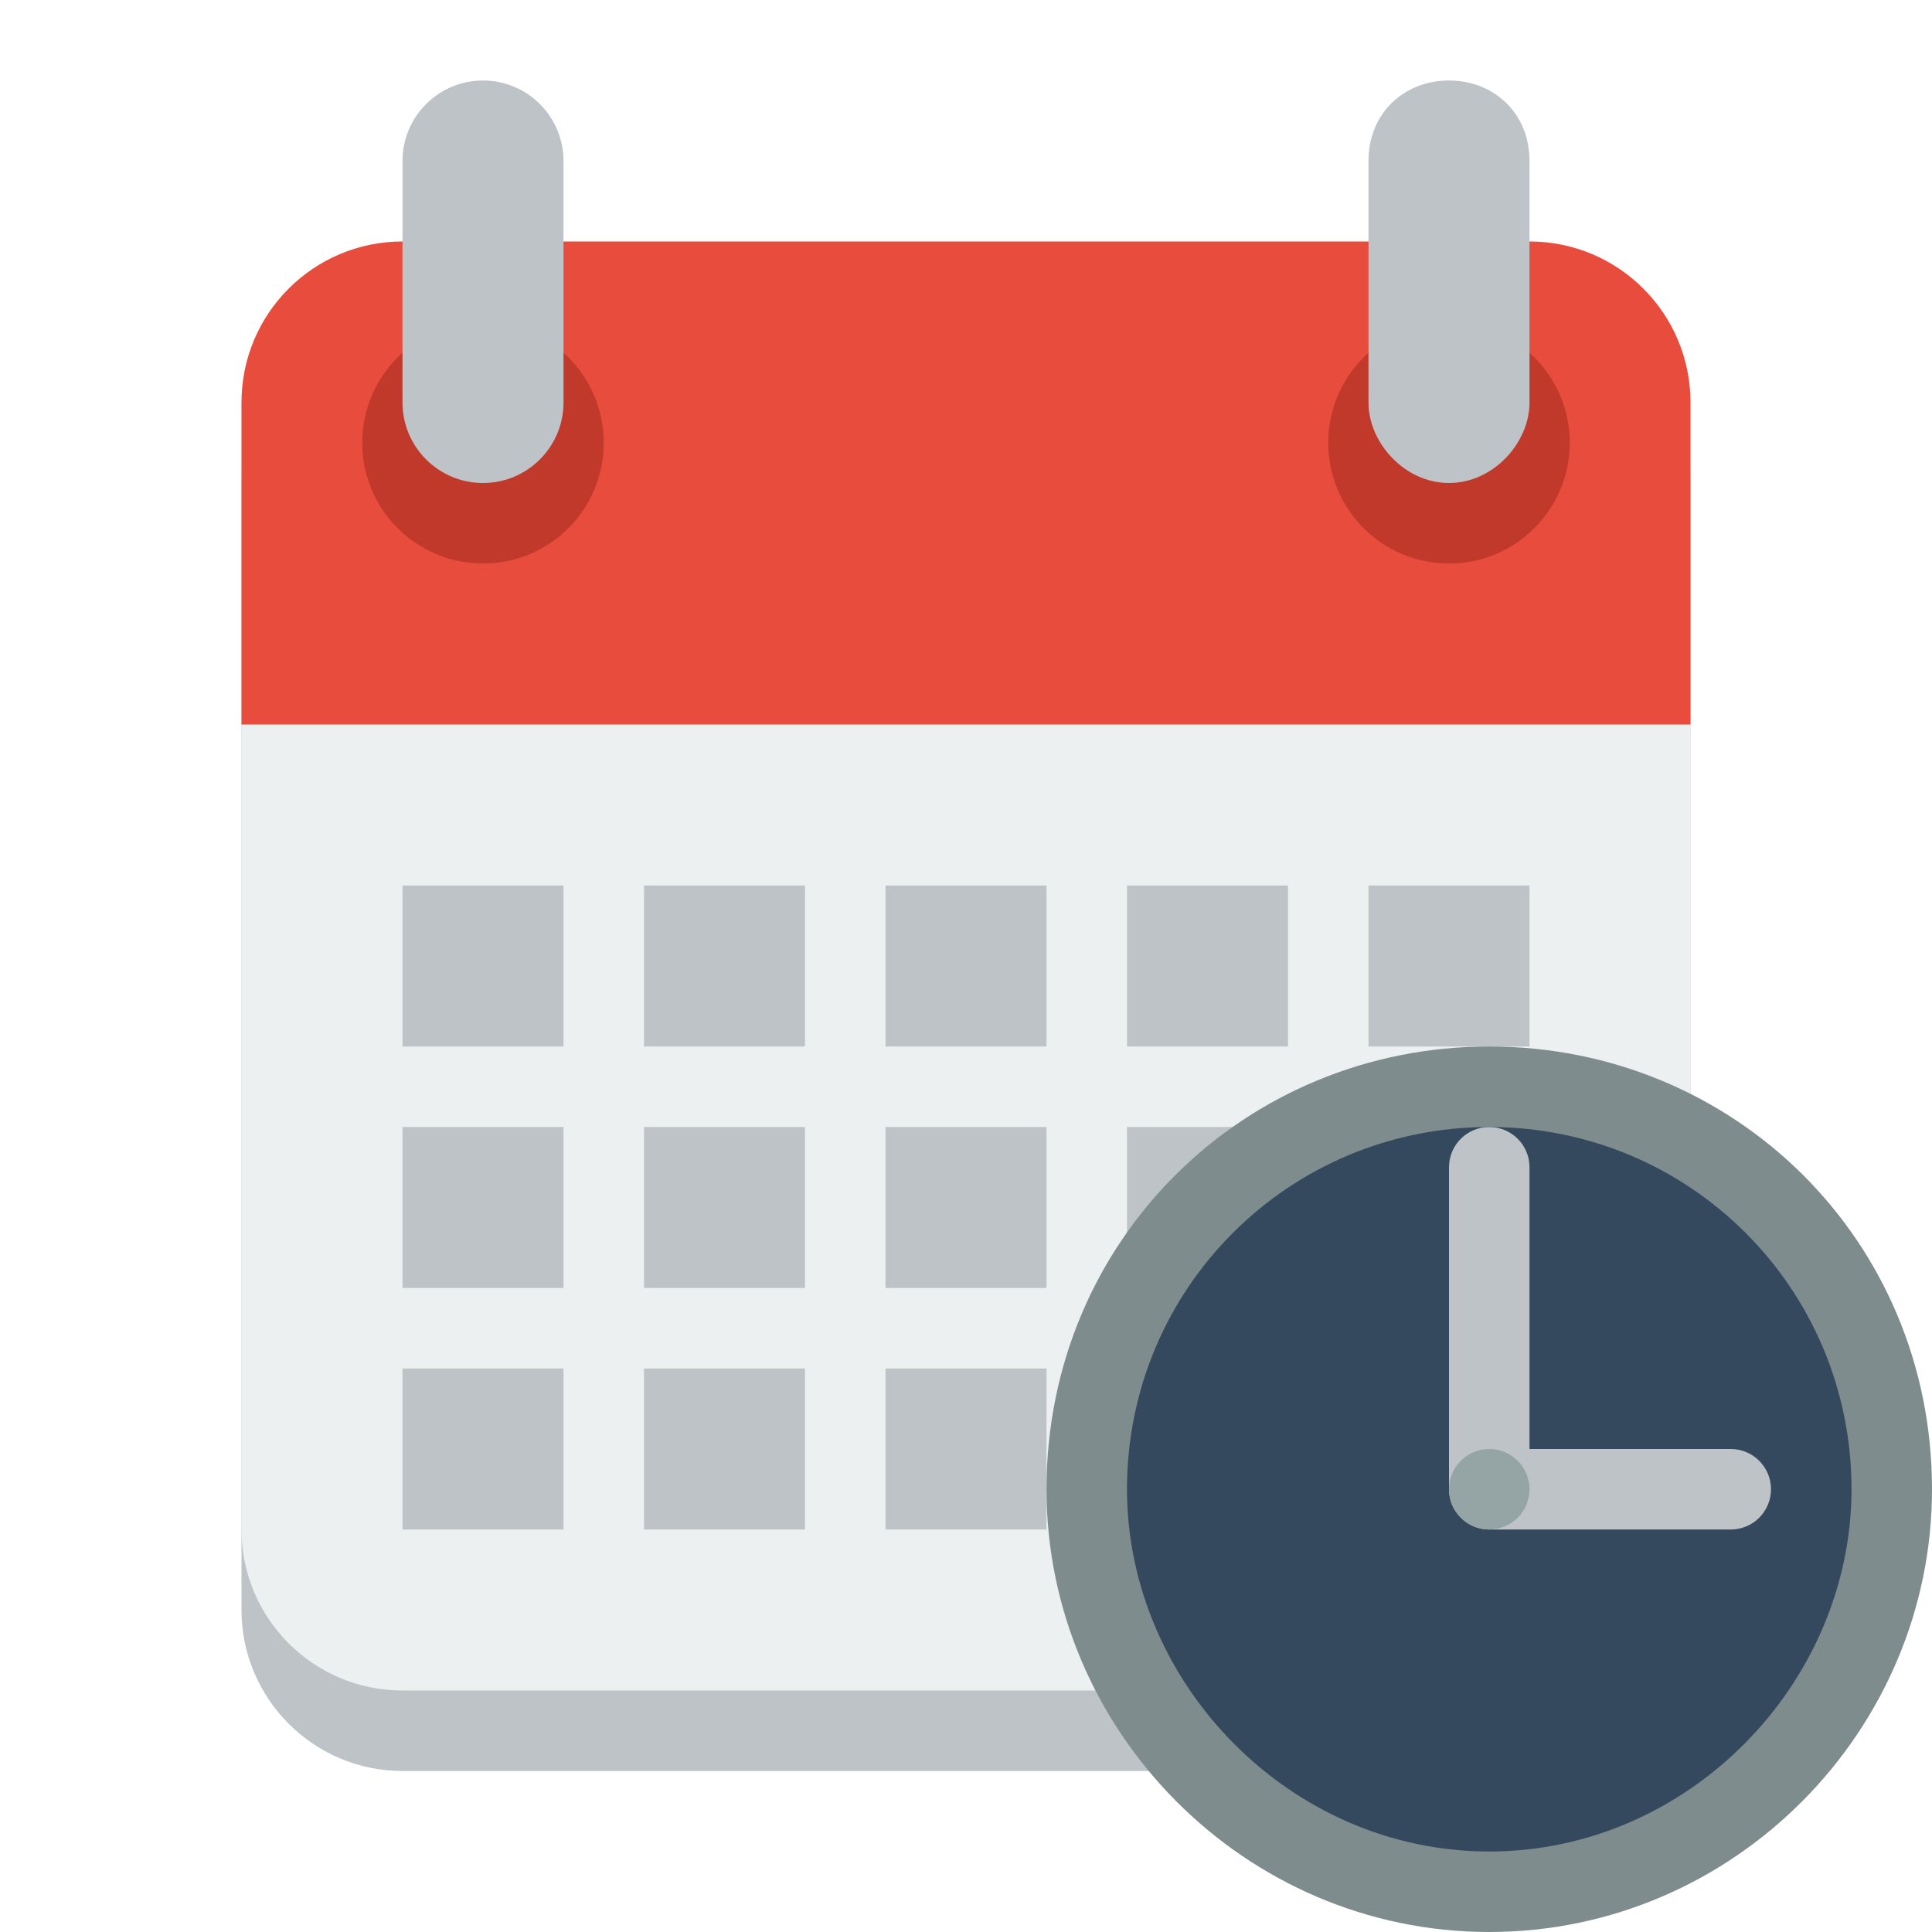
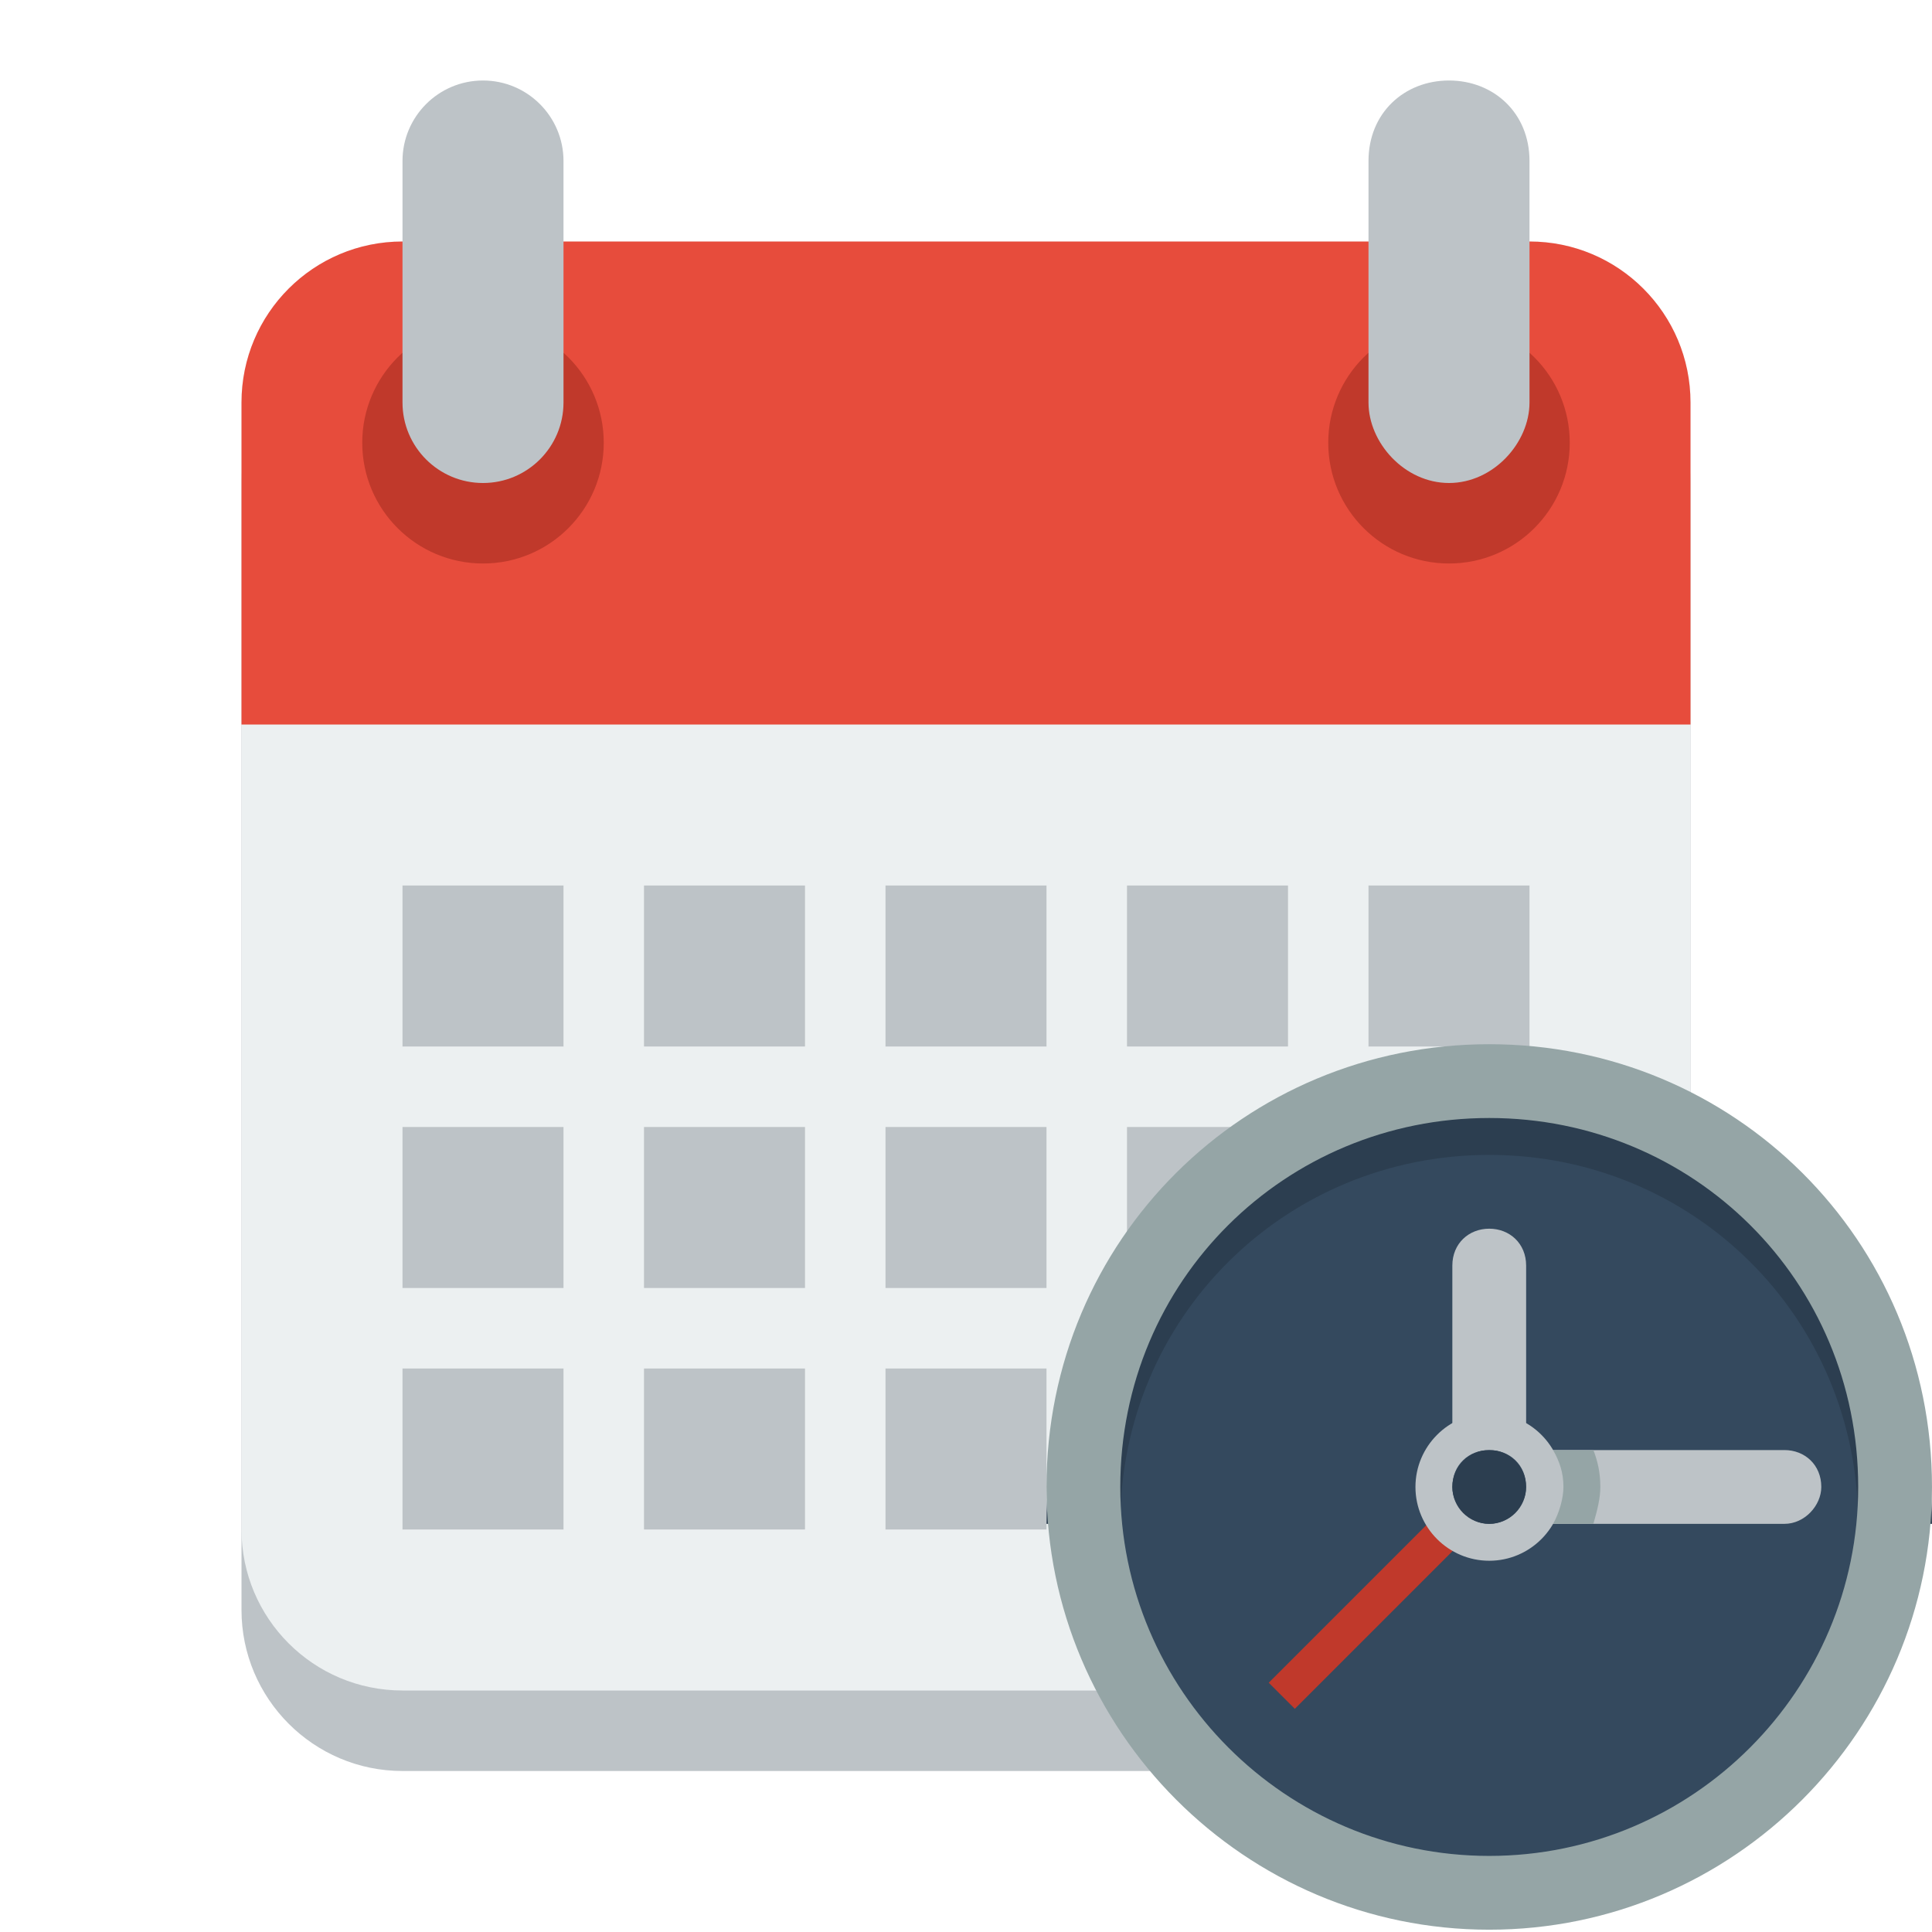
<svg xmlns="http://www.w3.org/2000/svg" height="24" width="24" version="1.1">
  <g transform="translate(0 -1028.4)">
    <path d="m5 1032.4c-1.105 0-2 0.9-2 2v14c0 1.1 0.895 2 2 2h6 2 6c1.105 0 2-0.9 2-2v-14c0-1.1-0.895-2-2-2h-6-2-6z" fill="#bdc3c7" />
    <path d="m5 3c-1.105 0-2 0.895-2 2v14c0 1.105 0.895 2 2 2h6 2 6c1.105 0 2-0.895 2-2v-14c0-1.105-0.895-2-2-2h-6-2-6z" transform="translate(0 1028.4)" fill="#ecf0f1" />
    <path d="m5 3c-1.105 0-2 0.895-2 2v3 1h18v-1-3c0-1.105-0.895-2-2-2h-6-2-6z" transform="translate(0 1028.4)" fill="#e74c3c" />
    <path d="m7 5.5a1.5 1.5 0 1 1 -3 0 1.5 1.5 0 1 1 3 0z" transform="translate(.5 1028.4)" fill="#c0392b" />
    <path d="m6 1c-0.552 0-1 0.448-1 1v3c0 0.552 0.448 1 1 1s1-0.448 1-1v-3c0-0.552-0.448-1-1-1z" transform="translate(0 1028.4)" fill="#bdc3c7" />
    <path d="m7 5.5a1.5 1.5 0 1 1 -3 0 1.5 1.5 0 1 1 3 0z" transform="translate(12.5 1028.4)" fill="#c0392b" />
    <g fill="#bdc3c7">
      <path d="m18 1029.4c-0.552 0-1 0.4-1 1v3c0 0.5 0.448 1 1 1s1-0.5 1-1v-3c0-0.6-0.448-1-1-1z" />
      <path d="m5 1039.4v2h2v-2h-2zm3 0v2h2v-2h-2zm3 0v2h2v-2h-2zm3 0v2h2v-2h-2zm3 0v2h2v-2h-2z" />
      <path d="m5 1042.4v2h2v-2h-2zm3 0v2h2v-2h-2zm3 0v2h2v-2h-2zm3 0v2h2v-2h-2zm3 0v2h2v-2h-2z" />
      <path d="m5 1045.4v2h2v-2h-2zm3 0v2h2v-2h-2zm3 0v2h2v-2h-2zm3 0v2h2v-2h-2zm3 0v2h2v-2h-2z" />
    </g>
-     <path d="m40 18a6 6 0 1 1 -12 0 6 6 0 1 1 12 0z" transform="matrix(.82491 0 0 .82491 -9.5468 1032.1)" fill="#34495e" />
-     <path d="m18.5 14c-0.276 0-0.5 0.224-0.5 0.5v0.5 3 0.5c0 0.276 0.224 0.5 0.5 0.5h0.5 2 0.5c0.276 0 0.5-0.224 0.5-0.5s-0.224-0.5-0.5-0.5h-0.5-2v-3-0.5c0-0.276-0.224-0.5-0.5-0.5z" transform="translate(0 1028.4)" fill="#bdc3c7" />
-     <path d="m18.5 1041.4c-3.038 0-5.5 2.4-5.5 5.5 0 3 2.462 5.5 5.5 5.5s5.5-2.5 5.5-5.5c0-3.1-2.462-5.5-5.5-5.5zm0 1c2.485 0 4.5 2 4.5 4.5 0 2.4-2.015 4.5-4.5 4.5s-4.5-2.1-4.5-4.5c0-2.5 2.015-4.5 4.5-4.5z" fill="#7f8c8d" />
-     <path d="m27 17.5c0 0.276-0.224 0.5-0.5 0.5s-0.5-0.224-0.5-0.5 0.224-0.5 0.5-0.5 0.5 0.224 0.5 0.5z" transform="translate(-8 1029.4)" fill="#95a5a6" />
+     <g transform="matrix(.45833 0 0 .45833 5.2083 565.9)">
+       <path d="m24 12c0 6.627-5.373 12-12 12-6.627 0-12-5.373-12-12 0-6.627 5.373-12 12-12 6.627 0 12 5.373 12 12z" transform="matrix(.91667 0 0 .91667 18 1038.4)" fill="#34495e" />
+       <path d="m29 1038.4c-6.627 0-12 5.3-12 12h2c0-5.6 4.477-10 10-10s10 4.4 10 10h2c0-6.7-5.373-12-12-12z" fill="#2c3e50" />
+       <path d="m30 1048.4v2h1 6c0.552 0 1-0.5 1-1 0-0.6-0.448-1-1-1h-6-1z" fill="#bdc3c7" />
+       <path d="m29 1042.4c-0.552 0-1 0.4-1 1v4 1h2v-1-4c0-0.6-0.448-1-1-1z" fill="#bdc3c7" />
+       <rect transform="rotate(-45)" height="1" width="7" y="762.07" x="-729.51" fill="#c0392b" />
+       <path d="m29 1047.4c-1.105 0-2 0.9-2 2s0.895 2 2 2 2-0.9 2-2-0.895-2-2-2zm0 1c0.552 0 1 0.4 1 1 0 0.5-0.448 1-1 1s-1-0.5-1-1c0-0.6 0.448-1 1-1z" fill="#bdc3c7" />
+       <path d="m29 1037.4c-6.627 0-12 5.3-12 12 0 6.6 5.373 12 12 12s12-5.4 12-12c0-6.7-5.373-12-12-12zm0 2c5.523 0 10 4.4 10 10 0 5.5-4.477 10-10 10s-10-4.5-10-10c0-5.6 4.477-10 10-10z" fill="#95a5a6" />
+       <path d="m13 12c0 0.552-0.448 1-1 1s-1-0.448-1-1 0.448-1 1-1 1 0.448 1 1z" transform="translate(17 1037.4)" fill="#2c3e50" />
+       <path d="m30.73 1048.4c0.17 0.3 0.281 0.6 0.281 1 0 0.3-0.111 0.7-0.281 1h0.281 0.812c0.114-0.4 0.188-0.7 0.188-1 0-0.4-0.074-0.7-0.188-1h-0.812-0.281z" fill="#95a5a6" />
+     </g>
  </g>
</svg>
